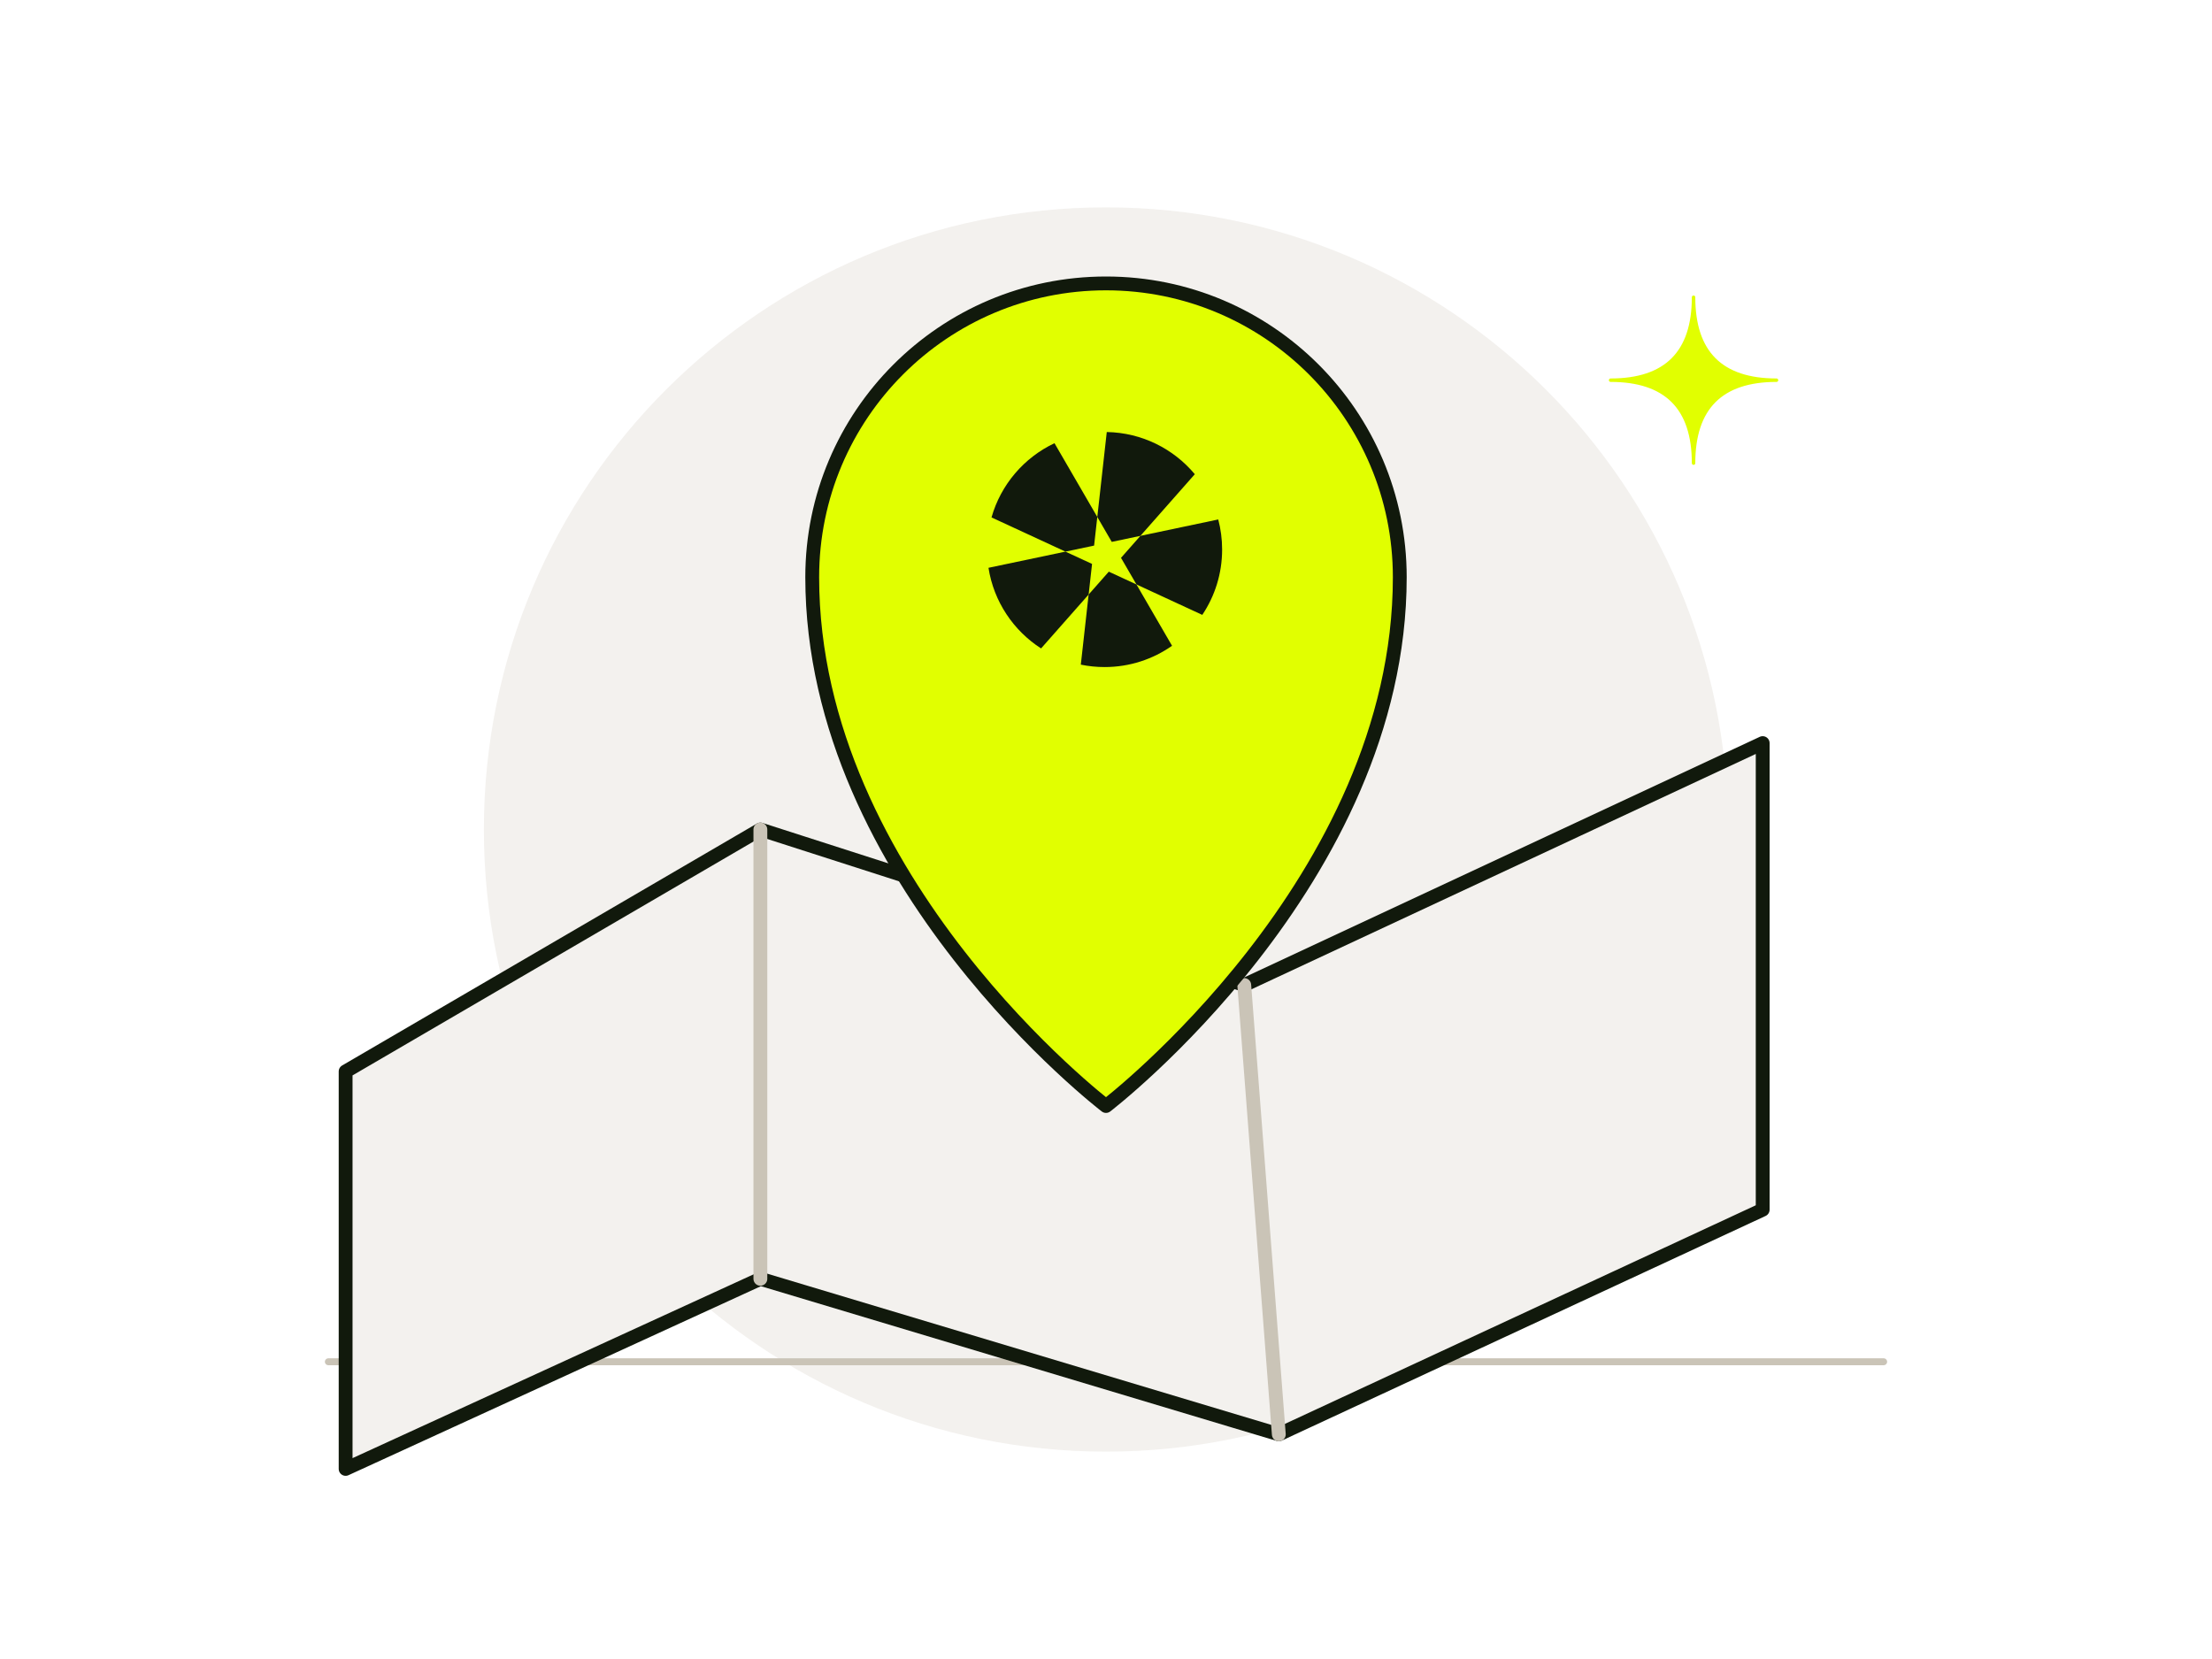
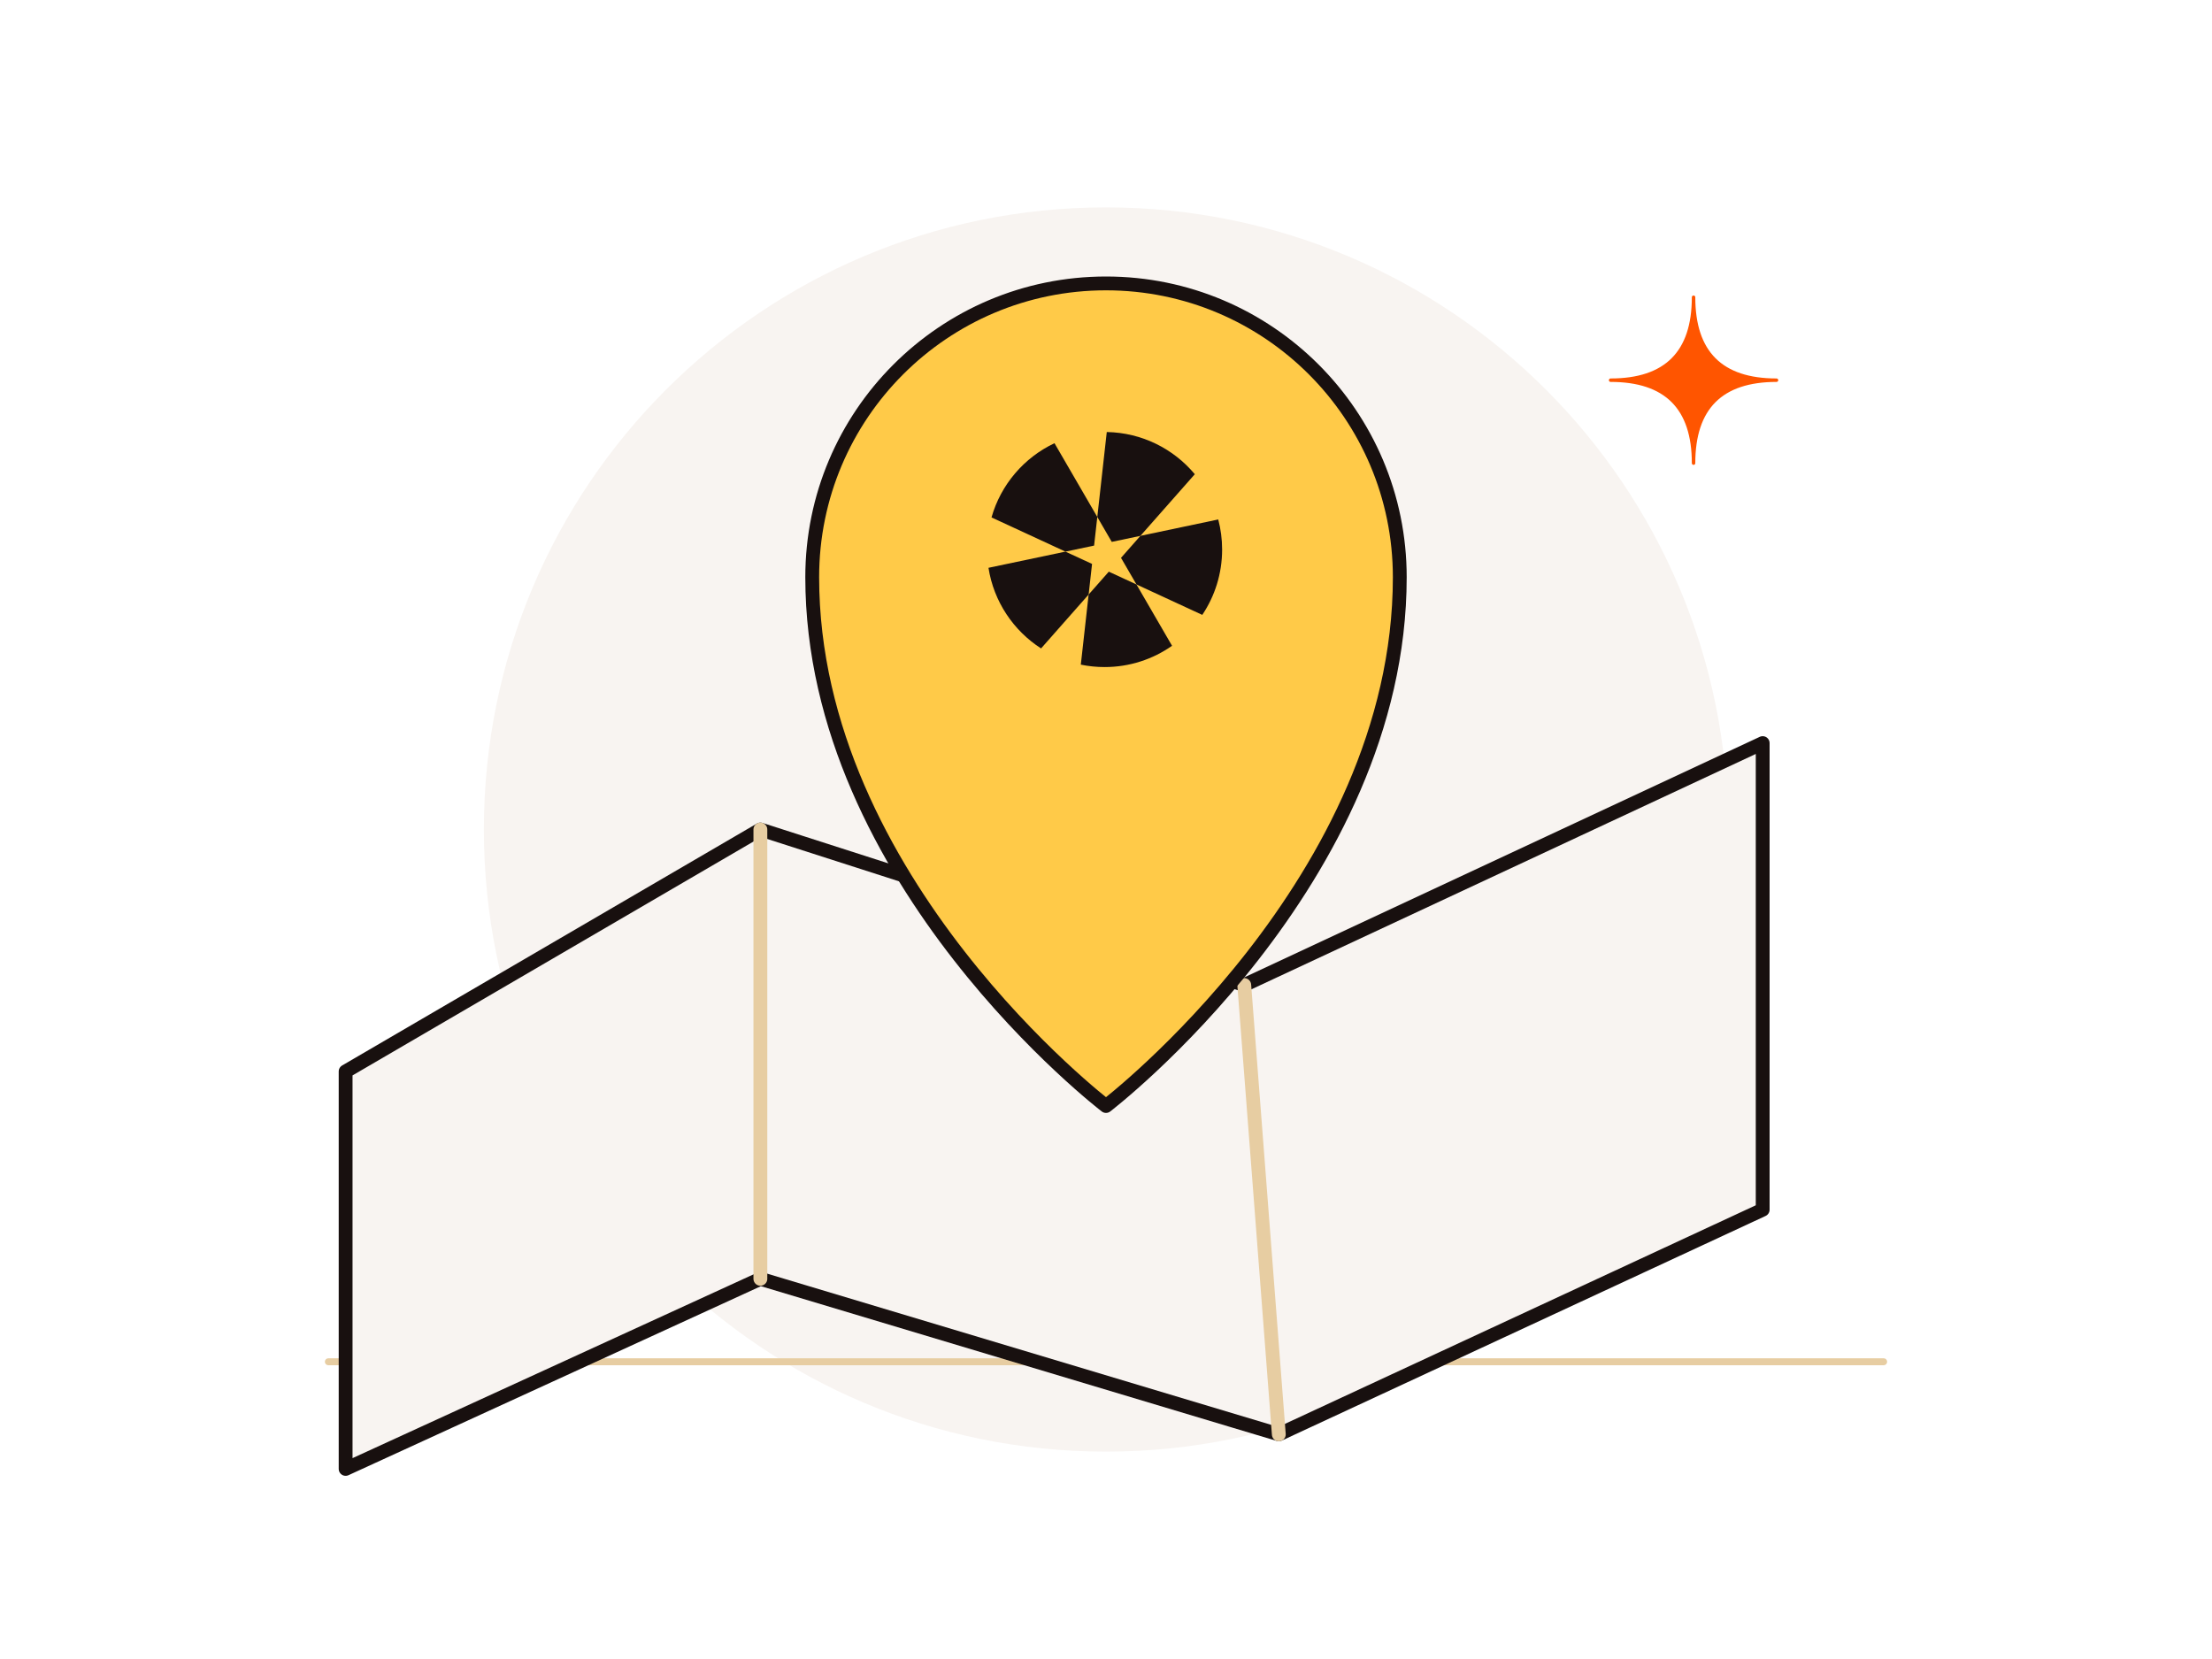
<svg xmlns="http://www.w3.org/2000/svg" width="640" height="480" viewBox="0 0 640 480" role="img">
-   <circle cx="320" cy="240" r="180" fill="#F3F1EE" />
-   <path d="M95 394H545" fill="none" stroke="#CAC4B7" stroke-width="2" stroke-linecap="round" stroke-linejoin="round" />
-   <path d="M100 310 220 240 360 285 510 215V350L370 415 220 370 100 425Z" fill="#F3F1EE" stroke="#11190C" stroke-width="4" stroke-linecap="round" stroke-linejoin="round" />
-   <path d="M220 240V370M360 285 370 415" fill="none" stroke="#CAC4B7" stroke-width="4" stroke-linecap="round" stroke-linejoin="round" />
-   <path d="M405 167c0 88-85 153-85 153s-85-65-85-153a85 85 0 1 1 170 0Z" fill="#E1FF00" stroke="#11190C" stroke-width="4" stroke-linecap="round" stroke-linejoin="round" />
+   <circle cx="320" cy="240" r="180" fill="#F8F4F1" />
+   <path d="M95 394H545" fill="none" stroke="#E7CDA2" stroke-width="2" stroke-linecap="round" stroke-linejoin="round" />
+   <path d="M100 310 220 240 360 285 510 215V350L370 415 220 370 100 425Z" fill="#F8F4F1" stroke="#18100F" stroke-width="4" stroke-linecap="round" stroke-linejoin="round" />
+   <path d="M220 240V370M360 285 370 415" fill="none" stroke="#E7CDA2" stroke-width="4" stroke-linecap="round" stroke-linejoin="round" />
+   <path d="M405 167c0 88-85 153-85 153s-85-65-85-153a85 85 0 1 1 170 0Z" fill="#FFCA48" stroke="#18100F" stroke-width="4" stroke-linecap="round" stroke-linejoin="round" />
  <g transform="translate(286 125) scale(0.3269231)">
-     <path d="M68.101 105.839L91.656 116.726L88.639 143.794L46.534 191.507C22.093 175.772 4.671 150.08 0 120.162L68.101 105.839Z" fill="#11190C" />
-     <path d="M130.951 134.888L162.455 189.17C145.558 201.035 124.972 208 102.758 208C95.547 208 88.507 207.265 81.709 205.868L88.639 143.794L106.478 123.581L130.951 134.888Z" fill="#11190C" />
-     <path d="M203.331 77.381C205.572 85.874 206.767 94.793 206.767 103.991C206.767 125.396 200.299 145.29 189.214 161.828L130.956 134.891L117.286 111.344L134.458 91.88L203.331 77.381Z" fill="#11190C" />
-     <path d="M104.686 0C135.983 0.569 163.901 14.96 182.597 37.328L134.452 91.881L109.092 97.219L96.299 75.178L104.686 0Z" fill="#11190C" />
-     <path d="M96.299 75.178L93.467 100.5L68.115 105.836L2.676 75.58C10.918 46.49 31.501 22.587 58.41 9.884L96.299 75.178Z" fill="#11190C" />
+     <path d="M68.101 105.839L91.656 116.726L88.639 143.794L46.534 191.507C22.093 175.772 4.671 150.08 0 120.162L68.101 105.839Z" fill="#18100F" />
+     <path d="M130.951 134.888L162.455 189.17C145.558 201.035 124.972 208 102.758 208C95.547 208 88.507 207.265 81.709 205.868L88.639 143.794L106.478 123.581L130.951 134.888Z" fill="#18100F" />
+     <path d="M203.331 77.381C205.572 85.874 206.767 94.793 206.767 103.991C206.767 125.396 200.299 145.29 189.214 161.828L130.956 134.891L117.286 111.344L134.458 91.88L203.331 77.381Z" fill="#18100F" />
+     <path d="M104.686 0C135.983 0.569 163.901 14.96 182.597 37.328L134.452 91.881L109.092 97.219L96.299 75.178L104.686 0Z" fill="#18100F" />
+     <path d="M96.299 75.178L93.467 100.5L68.115 105.836L2.676 75.58C10.918 46.49 31.501 22.587 58.41 9.884L96.299 75.178Z" fill="#18100F" />
  </g>
-   <path d="M490 86 Q490 110 514 110 Q490 110 490 134 Q490 110 466 110 Q490 110 490 86" fill="#E1FF00" stroke="#E1FF00" stroke-width="1" stroke-linecap="round" stroke-linejoin="round" />
+   <path d="M490 86 Q490 110 514 110 Q490 110 490 134 Q490 110 466 110 Q490 110 490 86" fill="#FF5500" stroke="#FF5500" stroke-width="1" stroke-linecap="round" stroke-linejoin="round" />
</svg>
